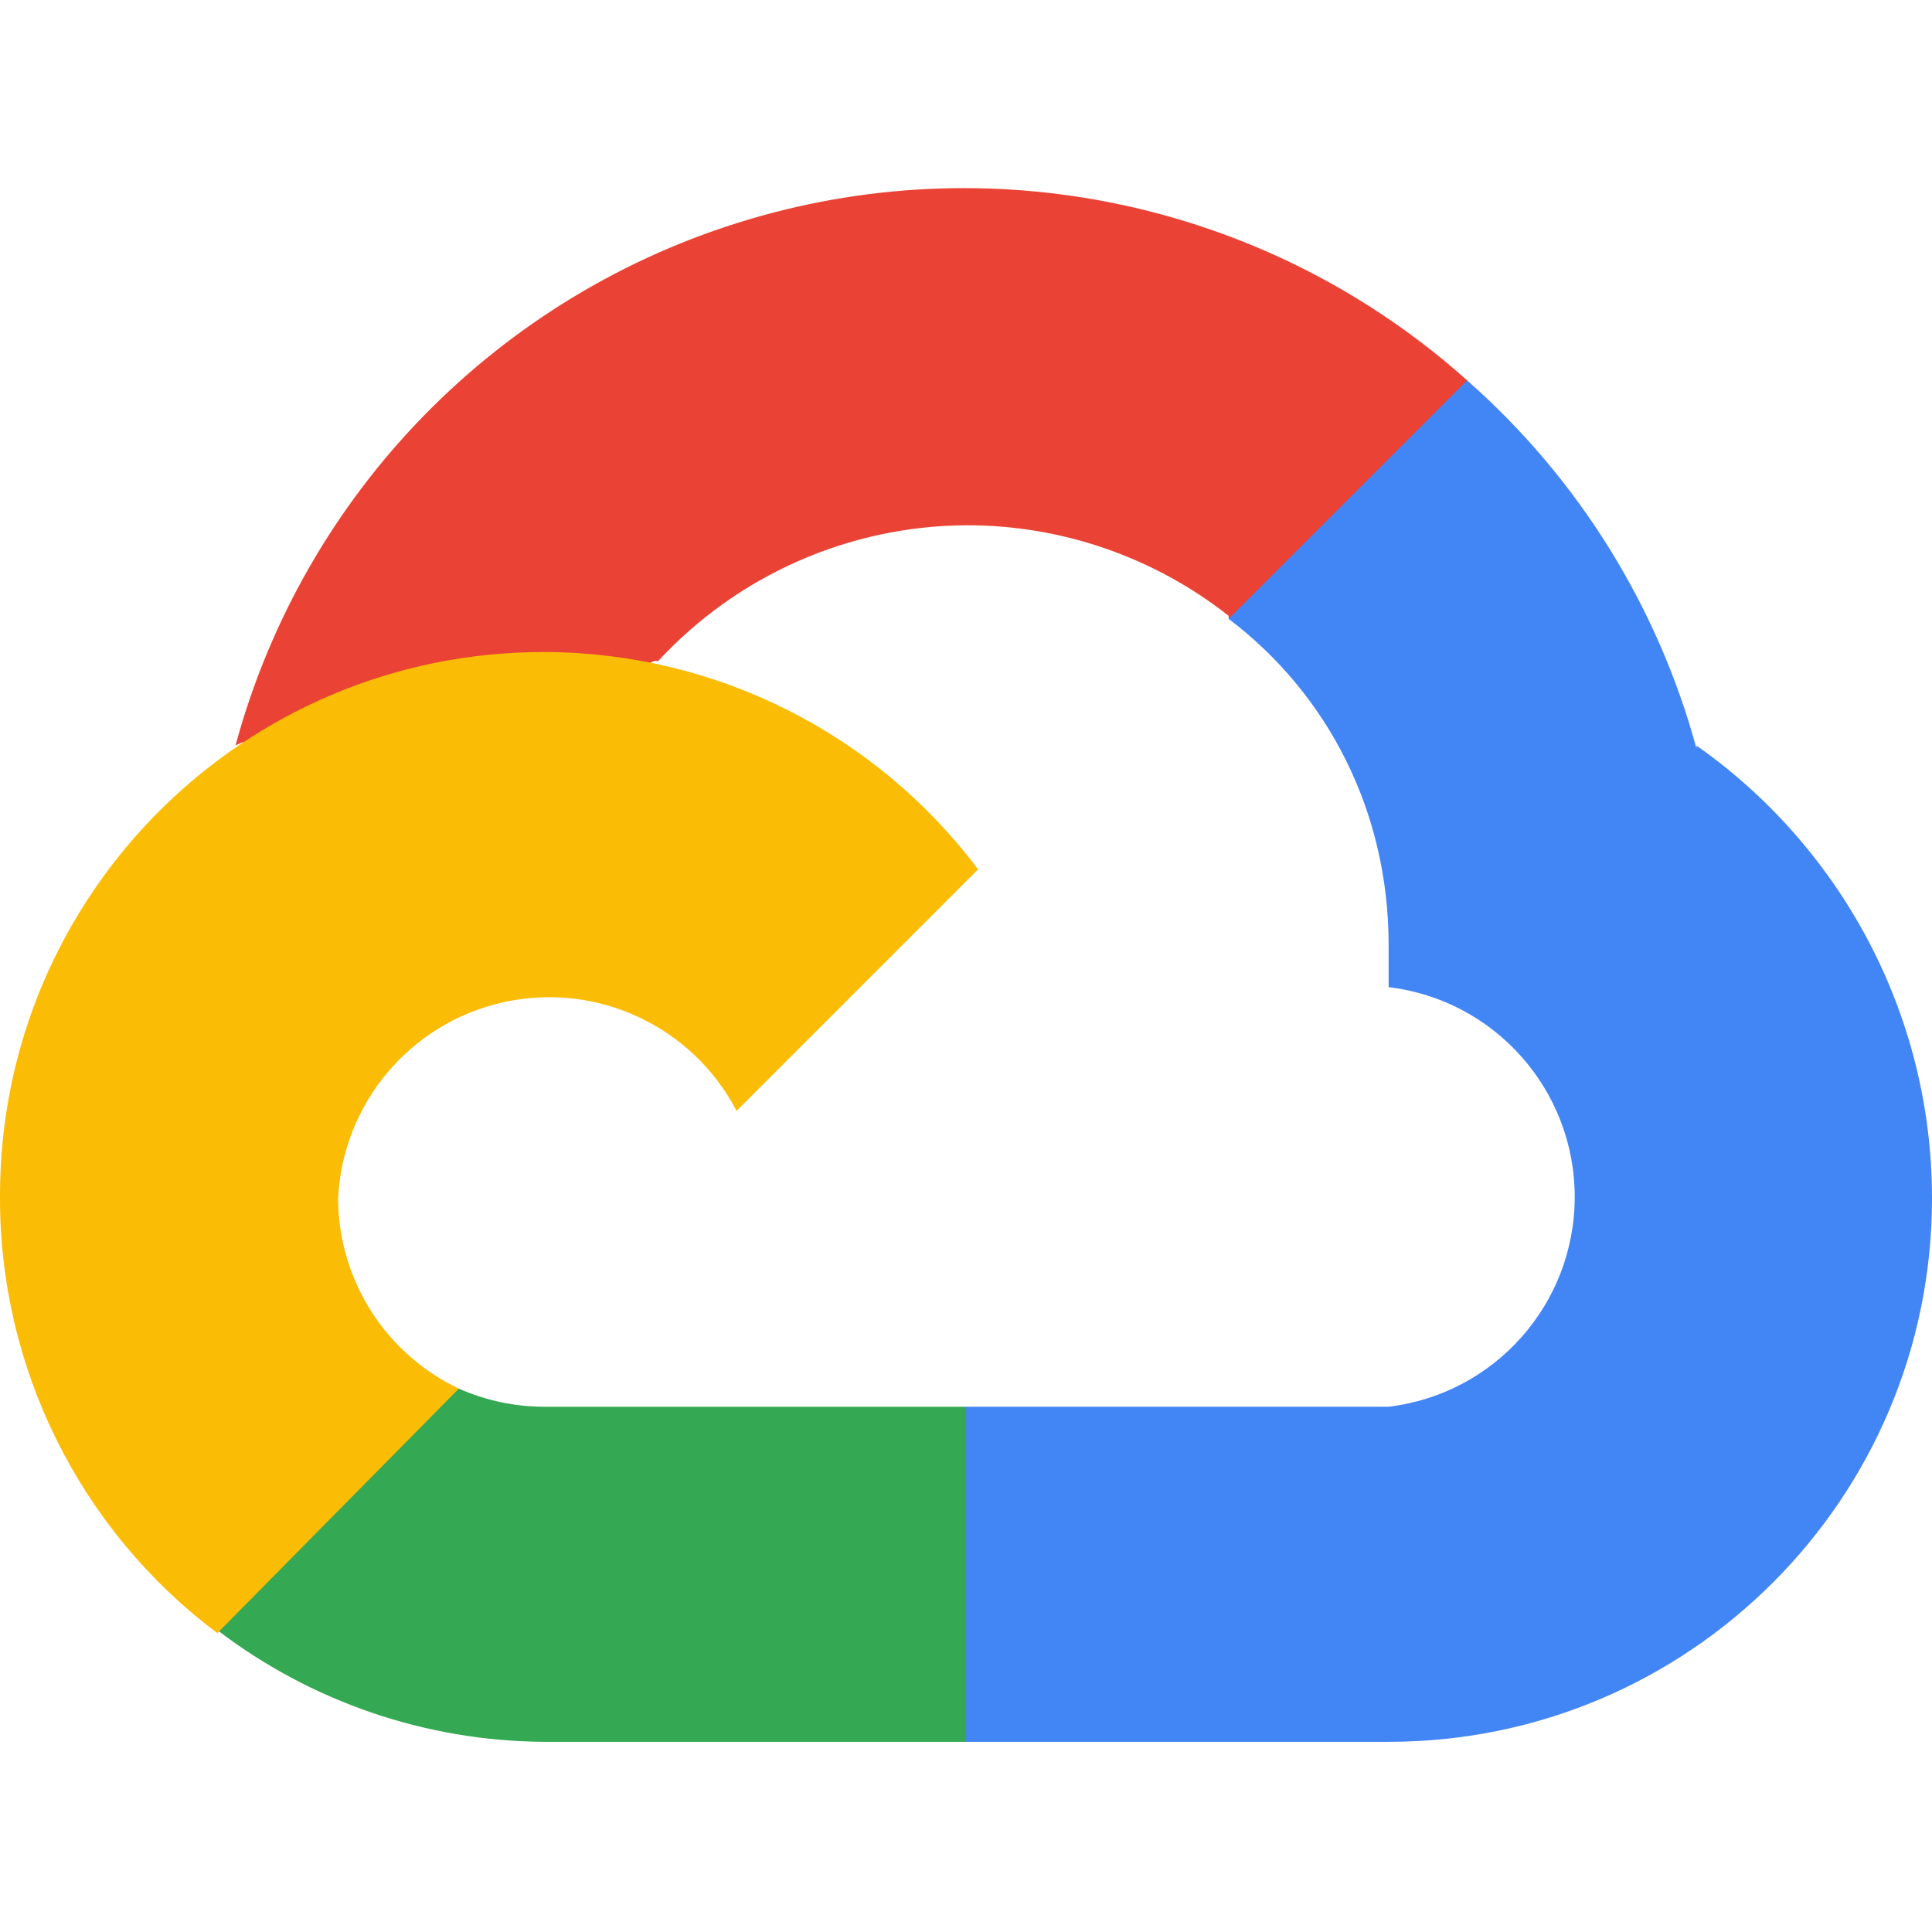
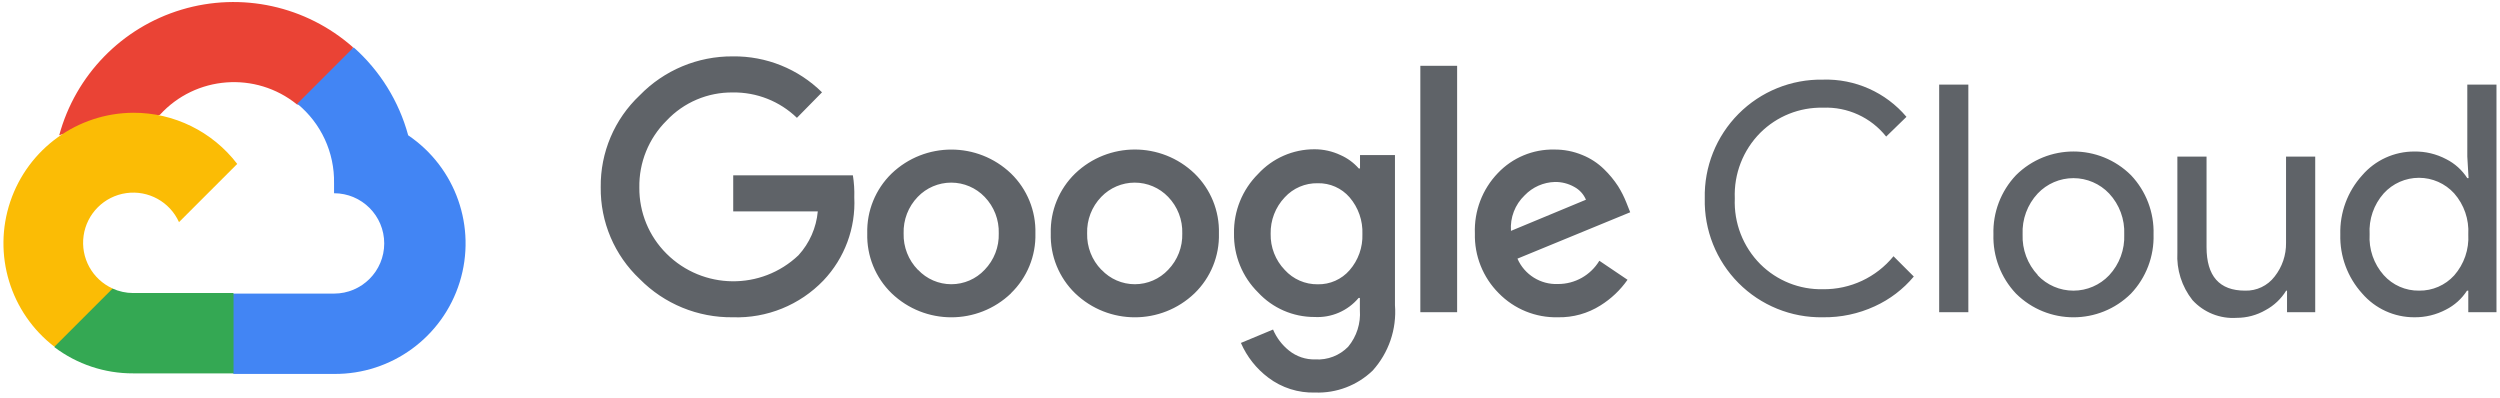
- <svg xmlns="http://www.w3.org/2000/svg" width="64" height="64">
-   <path fill="#ea4335" d="M40.7 20.5h2l5.6-5.5.3-2.4A25 25 0 0 0 7.8 24.7c.6-.4 2 0 2 0l11-1.9s.6-1 1-.9A14 14 0 0 1 32 17.4a14 14 0 0 1 8.7 3z" />
-   <path fill="#4285f4" d="M56.2 24.8a25 25 0 0 0-7.6-12.2l-7.9 7.9C44 23 46 26.9 46 31.3v1.4a7 7 0 0 1 0 13.9H32L30.6 48v8.3l1.4 1.4h14a18 18 0 0 0 18-18c0-6.2-3.1-11.7-7.8-15" />
-   <path fill="#34a853" d="M18 57.7h14V46.6H18a7 7 0 0 1-2.8-.6l-2 .6-5.6 5.6-.4 1.8A18 18 0 0 0 18 57.7" />
-   <path fill="#fbbc05" d="M18 21.6a18 18 0 0 0-18 18 18 18 0 0 0 7.2 14.5l8-8.1a7 7 0 0 1-4-6.3 7 7 0 0 1 13.2-2.9l8-8a18 18 0 0 0-14.3-7.2" />
+ <svg xmlns="http://www.w3.org/2000/svg" viewBox="0.8 0 177.37 28.21">
+   <path d="M21.85 7.41h1l2.85-2.85.14-1.21A12.81 12.81 0 0 0 5 9.6a1.55 1.55 0 0 1 1-.06l5.7-.94s.29-.48.44-.45a7.11 7.11 0 0 1 9.73-.74z" fill="#ea4335" />
+   <path d="M29.76 9.6a12.84 12.84 0 0 0-3.87-6.24l-4 4A7.11 7.11 0 0 1 24.5 13v.71a3.56 3.56 0 1 1 0 7.12h-7.12l-.71.72v4.27l.71.71h7.12A9.26 9.26 0 0 0 29.76 9.6z" fill="#4285f4" />
+   <path d="M10.25 26.49h7.12v-5.7h-7.12a3.54 3.54 0 0 1-1.47-.32l-1 .31-2.87 2.85-.25 1a9.21 9.21 0 0 0 5.59 1.86z" fill="#34a853" />
+   <path d="M10.25 8a9.26 9.26 0 0 0-5.59 16.6l4.13-4.13a3.56 3.56 0 1 1 4.71-4.71l4.13-4.13A9.25 9.25 0 0 0 10.25 8z" fill="#fbbc05" />
+   <g fill="#5f6368">
+     <path d="M52.79 22.51a9.11 9.11 0 0 1-6.6-2.71 8.8 8.8 0 0 1-2.77-6.52 8.81 8.81 0 0 1 2.77-6.52A9.11 9.11 0 0 1 52.79 4a8.84 8.84 0 0 1 6.33 2.55l-1.78 1.81a6.41 6.41 0 0 0-4.55-1.8 6.34 6.34 0 0 0-4.7 2 6.53 6.53 0 0 0-1.93 4.75A6.53 6.53 0 0 0 48.09 18a6.71 6.71 0 0 0 9.36.11A5.32 5.32 0 0 0 58.82 15h-6v-2.56h8.49a8.12 8.12 0 0 1 .1 1.56 8 8 0 0 1-2.19 5.9 8.51 8.51 0 0 1-6.43 2.61zm19.74-1.7a6.12 6.12 0 0 1-8.47 0 5.7 5.7 0 0 1-1.73-4.25 5.71 5.71 0 0 1 1.73-4.25 6.13 6.13 0 0 1 8.47 0 5.71 5.71 0 0 1 1.73 4.25 5.7 5.7 0 0 1-1.74 4.25zm-6.6-1.67a3.24 3.24 0 0 0 4.73 0 3.56 3.56 0 0 0 1-2.58 3.57 3.57 0 0 0-1-2.59 3.29 3.29 0 0 0-4.75 0 3.57 3.57 0 0 0-1 2.59 3.56 3.56 0 0 0 1.01 2.58zm19.62 1.67a6.12 6.12 0 0 1-8.47 0 5.7 5.7 0 0 1-1.73-4.25 5.71 5.71 0 0 1 1.73-4.25 6.12 6.12 0 0 1 8.47 0 5.71 5.71 0 0 1 1.73 4.25 5.7 5.7 0 0 1-1.73 4.25zm-6.6-1.67a3.24 3.24 0 0 0 4.73 0 3.56 3.56 0 0 0 1-2.58 3.57 3.57 0 0 0-1-2.59 3.29 3.29 0 0 0-4.75 0 3.57 3.57 0 0 0-1 2.59 3.56 3.56 0 0 0 1.01 2.58zm15.16 8.71a5.24 5.24 0 0 1-3.33-1.06 6.13 6.13 0 0 1-1.94-2.46l2.28-.95a3.84 3.84 0 0 0 1.13 1.49 2.85 2.85 0 0 0 1.87.63 3 3 0 0 0 2.33-.9 3.65 3.65 0 0 0 .83-2.6v-.86h-.09a3.81 3.81 0 0 1-3.13 1.35 5.43 5.43 0 0 1-4-1.74 5.75 5.75 0 0 1-1.71-4.19 5.81 5.81 0 0 1 1.71-4.22 5.42 5.42 0 0 1 4-1.75 4.3 4.3 0 0 1 1.84.41 3.7 3.7 0 0 1 1.3.95h.09V11h2.48v10.65a6.21 6.21 0 0 1-1.59 4.65 5.6 5.6 0 0 1-4.07 1.55zm.18-7.68a2.91 2.91 0 0 0 2.26-1 3.7 3.7 0 0 0 .91-2.56 3.78 3.78 0 0 0-.91-2.61 2.9 2.9 0 0 0-2.26-1 3.09 3.09 0 0 0-2.34 1 3.65 3.65 0 0 0-1 2.59 3.58 3.58 0 0 0 1 2.56 3.1 3.1 0 0 0 2.34 1.02zm9.89-15.5v17.48h-2.61V4.67zm7.16 17.84a5.68 5.68 0 0 1-4.21-1.71 5.79 5.79 0 0 1-1.69-4.24 5.86 5.86 0 0 1 1.63-4.28 5.36 5.36 0 0 1 4-1.67 5.05 5.05 0 0 1 2 .39 4.71 4.71 0 0 1 1.53 1 7 7 0 0 1 1 1.21 7.15 7.15 0 0 1 .59 1.17l.27.68-8 3.29a3 3 0 0 0 2.88 1.8 3.41 3.41 0 0 0 2.93-1.65l2 1.35a6.59 6.59 0 0 1-1.92 1.82 5.44 5.44 0 0 1-3.01.84zM108 16.38l5.32-2.21a1.84 1.84 0 0 0-.83-.91 2.71 2.71 0 0 0-1.37-.35 3.09 3.09 0 0 0-2.15.95 3.17 3.17 0 0 0-.97 2.52zM130.13 22.51a8.24 8.24 0 0 1-8.38-8.43 8.24 8.24 0 0 1 8.38-8.43 7.46 7.46 0 0 1 5.93 2.64l-1.44 1.4a5.44 5.44 0 0 0-4.48-2.05 6.11 6.11 0 0 0-4.45 1.78 6.24 6.24 0 0 0-1.81 4.66 6.24 6.24 0 0 0 1.81 4.66 6.11 6.11 0 0 0 4.45 1.78 6.36 6.36 0 0 0 5-2.34l1.44 1.44a7.86 7.86 0 0 1-2.77 2.11 8.48 8.48 0 0 1-3.68.78zM140.45 22.15h-2.07V6h2.07zM143.83 12.43a5.79 5.79 0 0 1 8.16 0 5.85 5.85 0 0 1 1.6 4.2 5.85 5.85 0 0 1-1.6 4.2 5.79 5.79 0 0 1-8.16 0 5.85 5.85 0 0 1-1.6-4.2 5.85 5.85 0 0 1 1.6-4.2zm1.54 7.1a3.49 3.49 0 0 0 5.07 0 4 4 0 0 0 1.07-2.9 4 4 0 0 0-1.07-2.9 3.49 3.49 0 0 0-5.07 0 4 4 0 0 0-1.07 2.9 4 4 0 0 0 1.08 2.89zM165.06 22.15h-2v-1.53H163a3.85 3.85 0 0 1-1.46 1.38 4.08 4.08 0 0 1-2.05.55 3.89 3.89 0 0 1-3.14-1.26 5 5 0 0 1-1.07-3.38v-6.8h2.07v6.42q0 3.09 2.73 3.09a2.54 2.54 0 0 0 2.1-1 3.77 3.77 0 0 0 .81-2.39v-6.12h2.07zM172.09 22.51a4.86 4.86 0 0 1-3.7-1.69 6 6 0 0 1-1.55-4.19 6 6 0 0 1 1.55-4.19 4.86 4.86 0 0 1 3.7-1.69 4.69 4.69 0 0 1 2.26.54 3.83 3.83 0 0 1 1.5 1.35h.09l-.09-1.53V6h2.07v16.15h-2v-1.53h-.09a3.83 3.83 0 0 1-1.5 1.35 4.69 4.69 0 0 1-2.24.54zm.34-1.89a3.3 3.3 0 0 0 2.49-1.08 4.05 4.05 0 0 0 1-2.91 4.05 4.05 0 0 0-1-2.91 3.38 3.38 0 0 0-5 0 4 4 0 0 0-1 2.9 4 4 0 0 0 1 2.9 3.3 3.3 0 0 0 2.51 1.1z" />
+   </g>
</svg>
